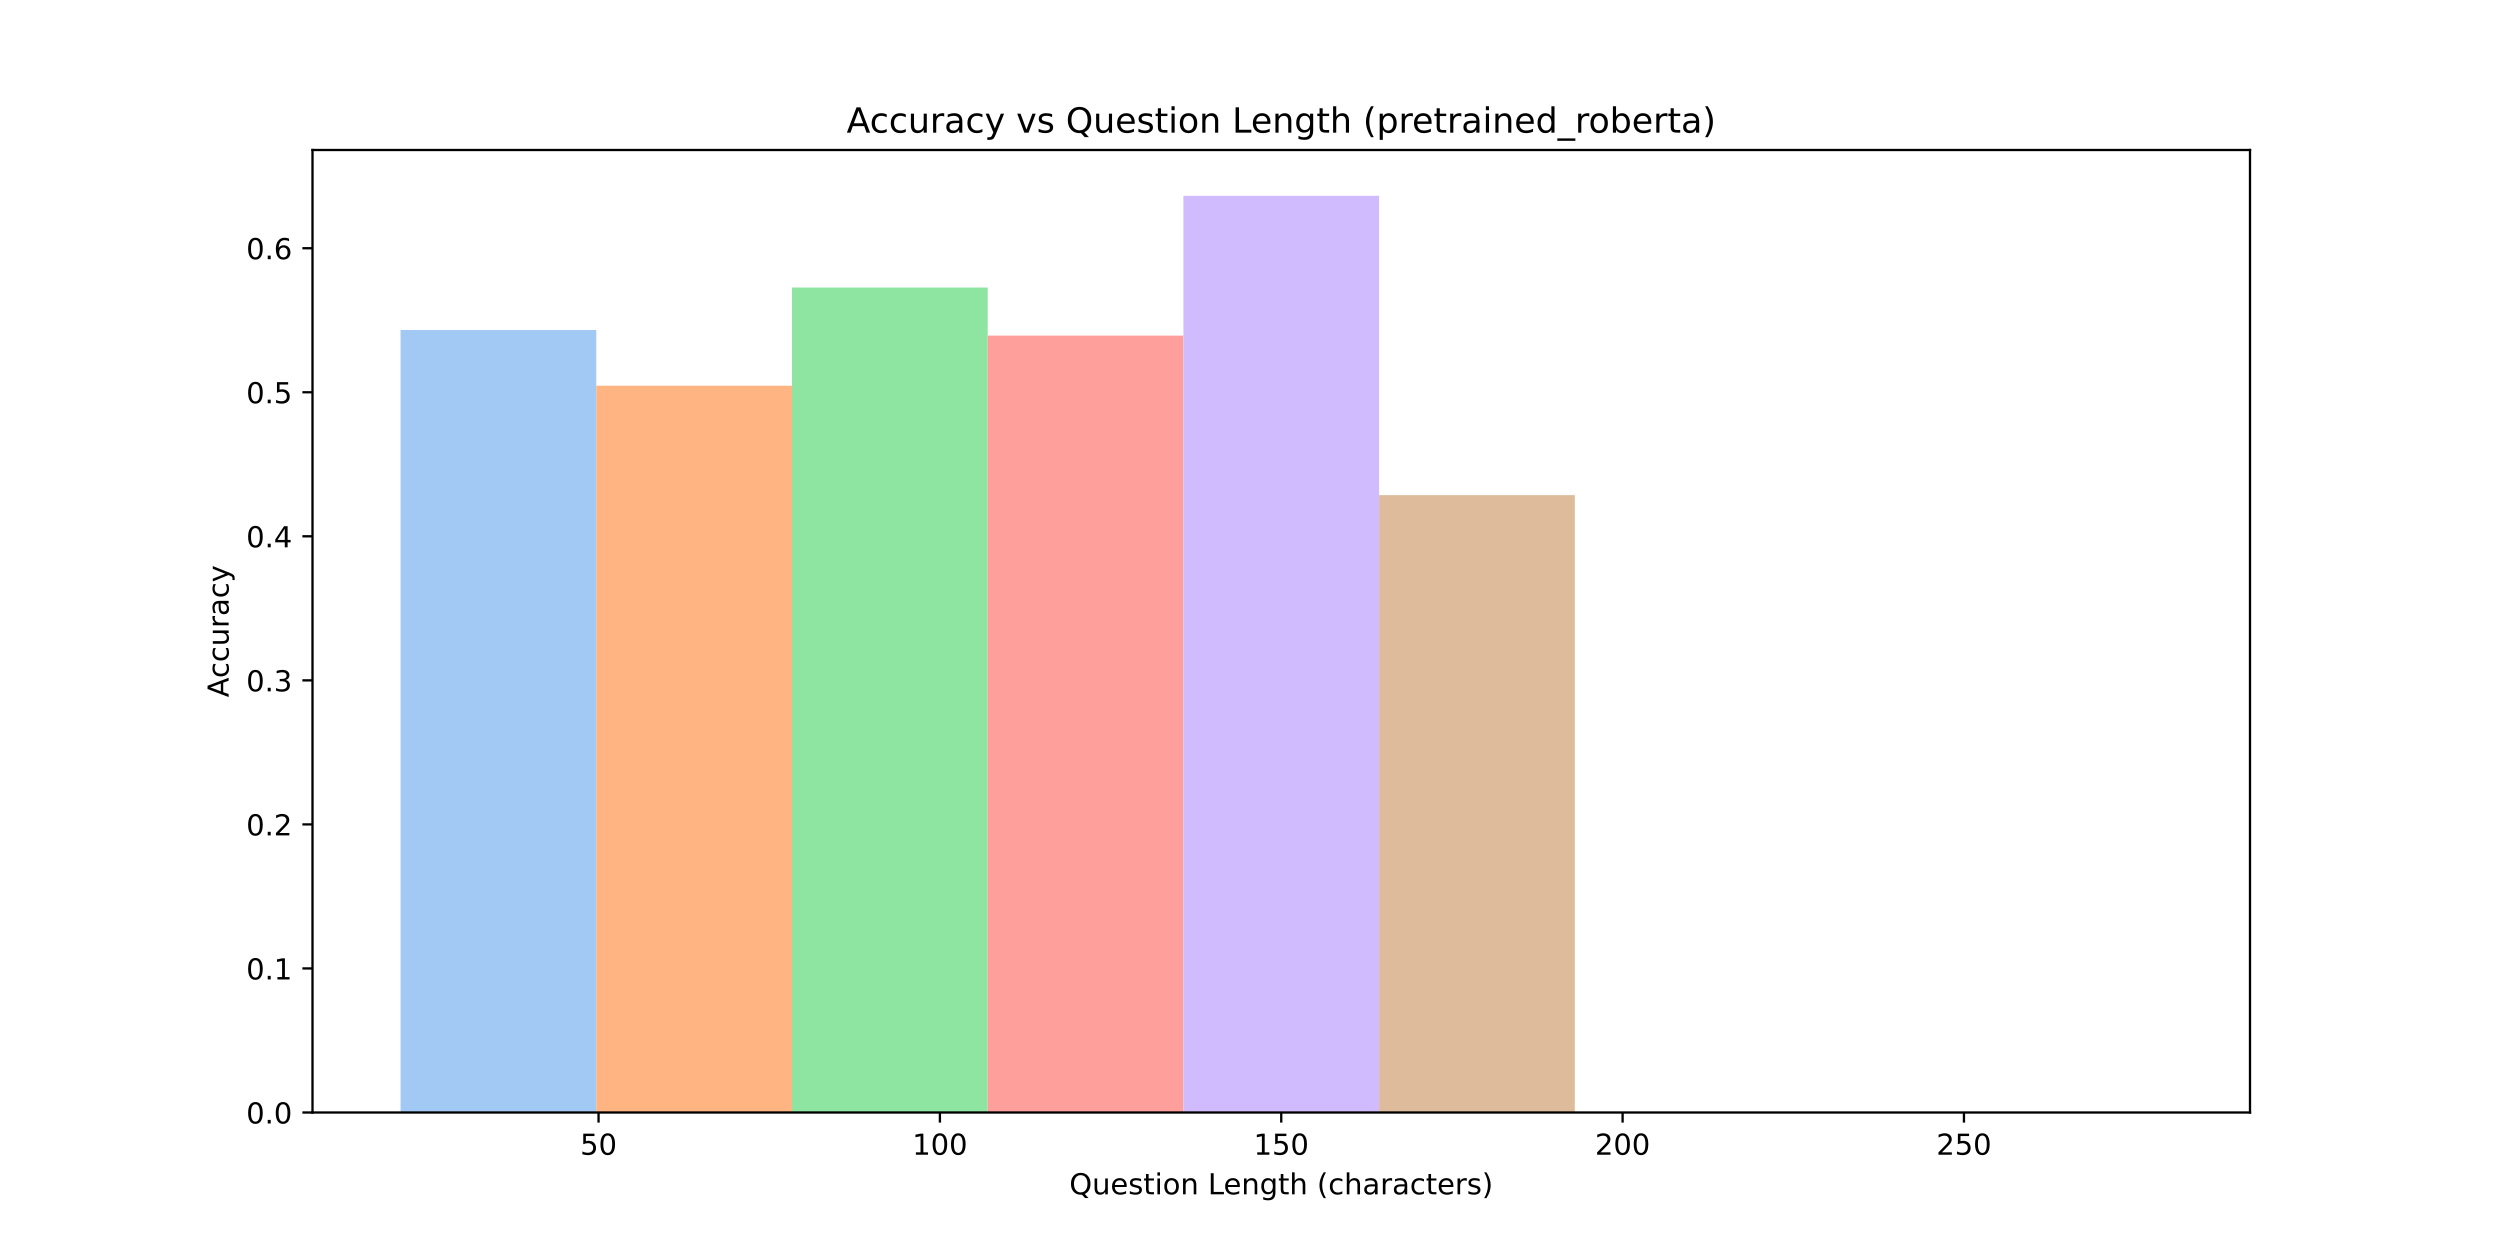
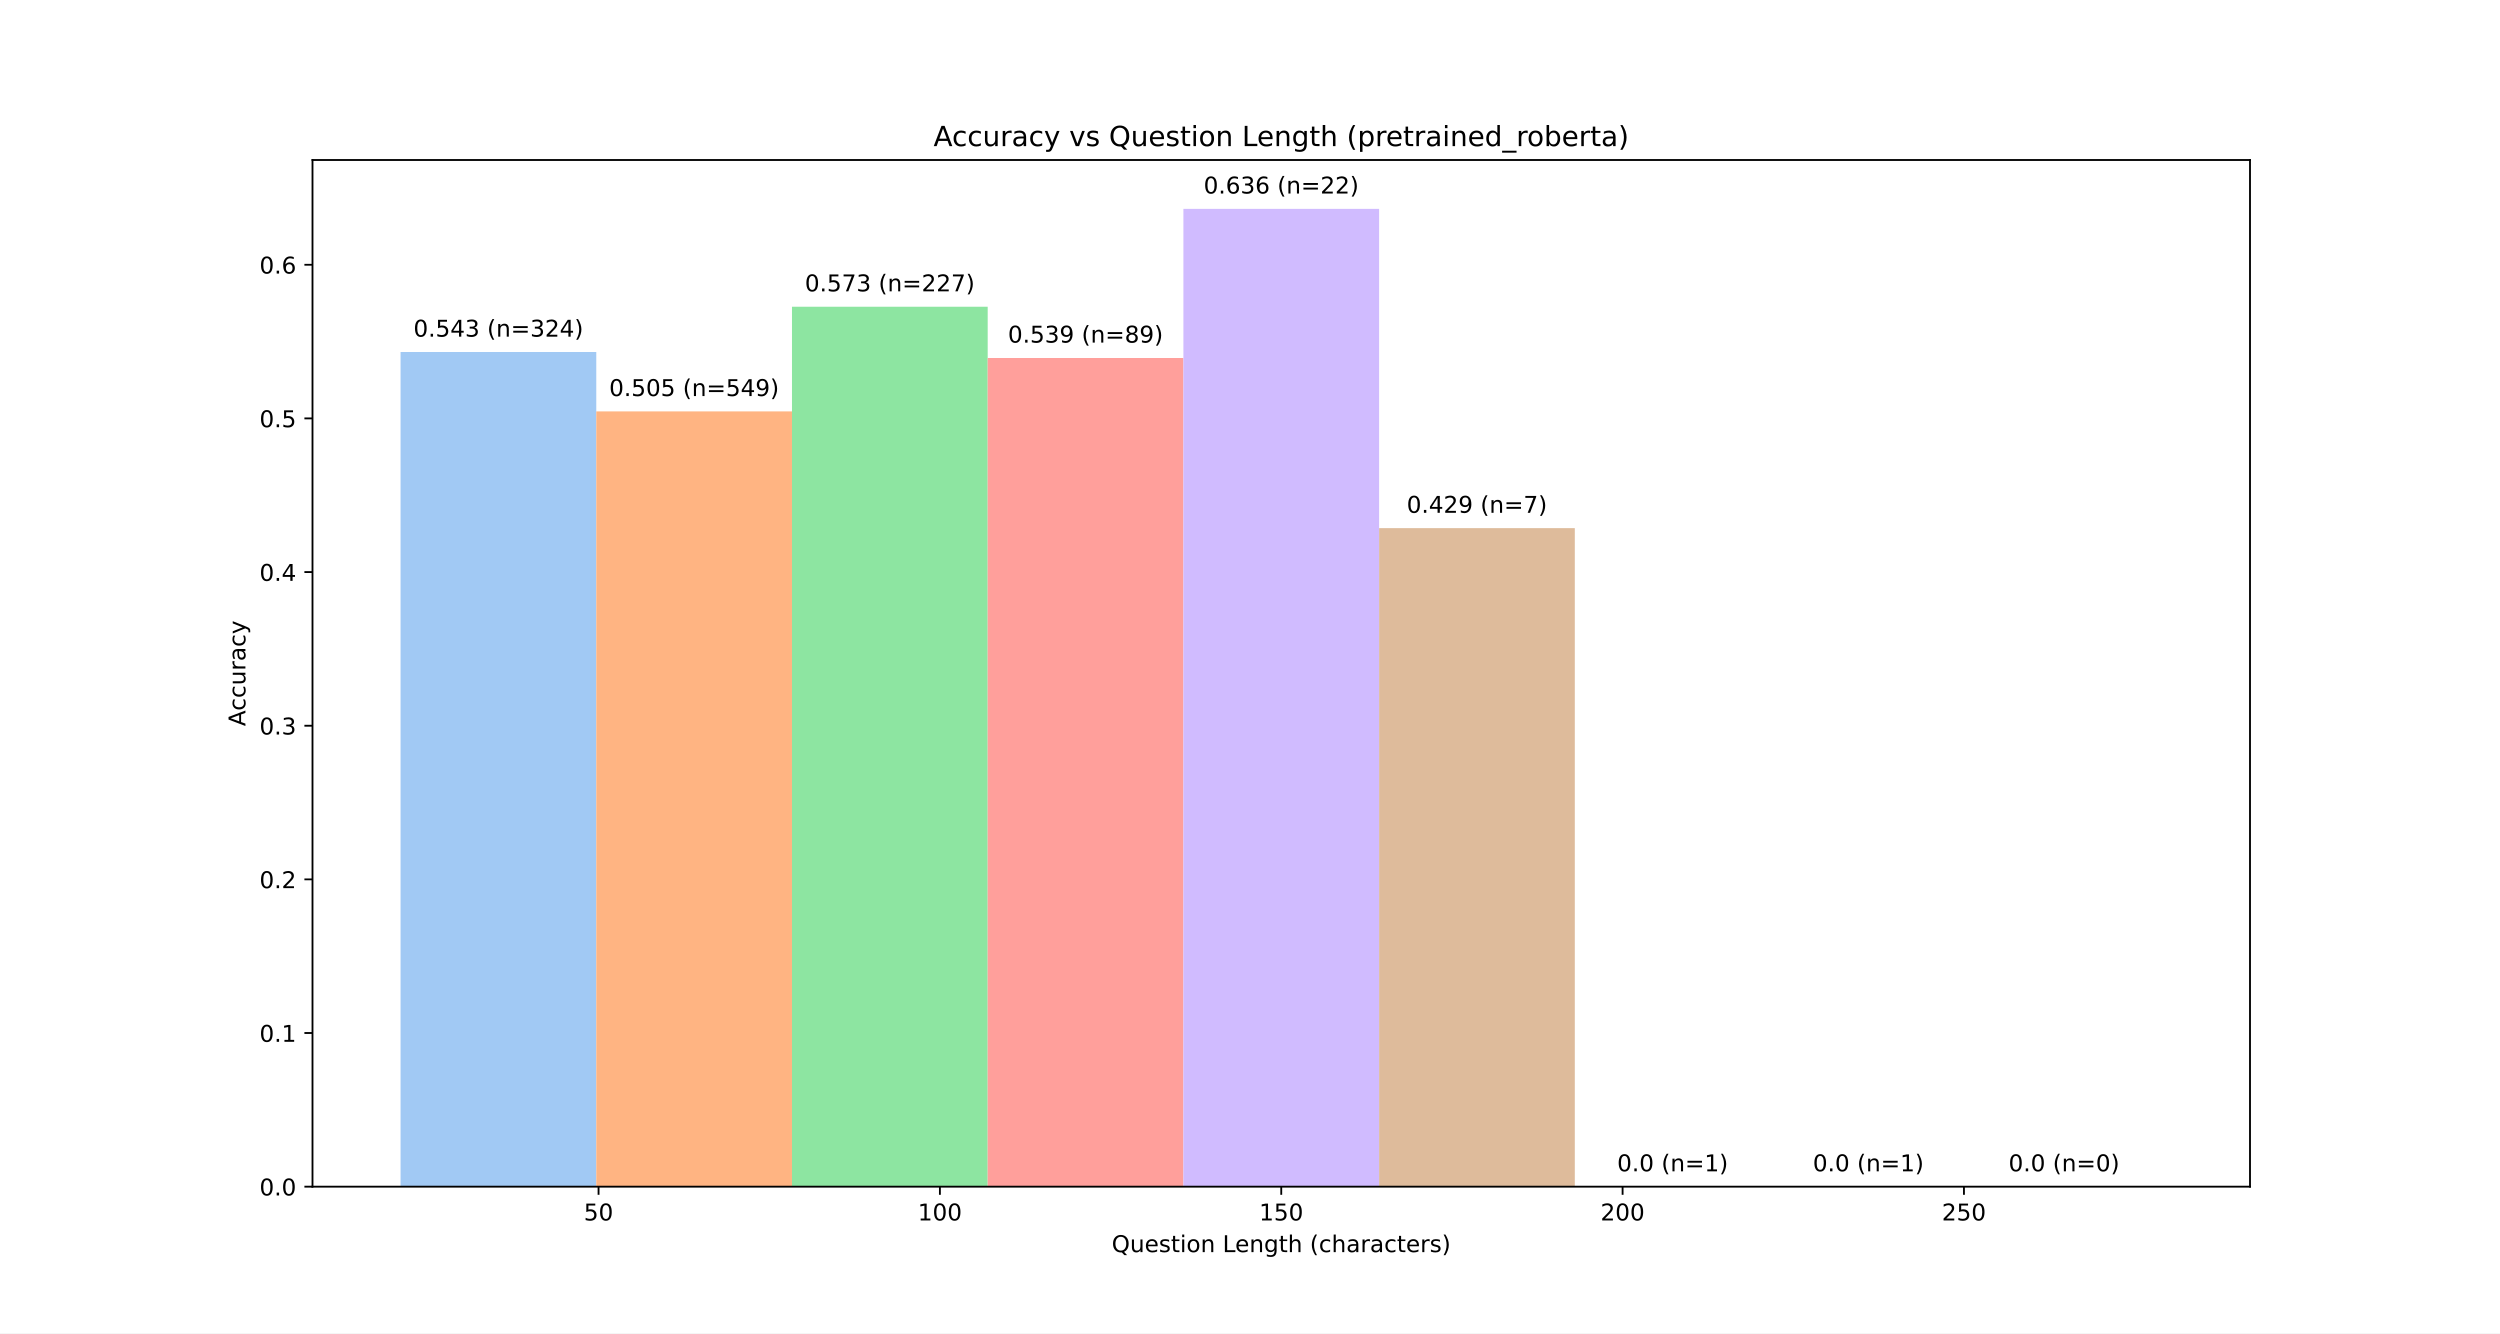
- <svg xmlns="http://www.w3.org/2000/svg" xmlns:xlink="http://www.w3.org/1999/xlink" width="864pt" height="432pt" viewBox="0 0 864 432" version="1.1">
+ <svg xmlns="http://www.w3.org/2000/svg" xmlns:xlink="http://www.w3.org/1999/xlink" width="1080pt" height="576pt" viewBox="0 0 1080 576" version="1.1">
  <defs>
    <style type="text/css">*{stroke-linejoin: round; stroke-linecap: butt}</style>
  </defs>
  <g id="figure_1">
    <g id="patch_1">
-       <path d="M 0 432  L 864 432  L 864 0  L 0 0  z " style="fill: #ffffff" />
+       <path d="M 0 576  L 1080 576  L 1080 0  L 0 0  z " style="fill: #ffffff" />
    </g>
    <g id="axes_1">
      <g id="patch_2">
-         <path d="M 108 384.48  L 777.6 384.48  L 777.6 51.84  L 108 51.84  z " style="fill: #ffffff" />
+         <path d="M 135 512.64  L 972 512.64  L 972 69.12  L 135 69.12  z " style="fill: #ffffff" />
      </g>
      <g id="patch_3">
-         <path d="M 138.436 384.48  L 206.073 384.48  L 206.073 114.055  L 138.436 114.055  z " clip-path="url(#p19f4d22416)" style="fill: #a1c9f4" />
+         <path d="M 173.045 512.64  L 257.591 512.64  L 257.591 152.073  L 173.045 152.073  z " clip-path="url(#p1e8370309b)" style="fill: #a1c9f4" />
      </g>
      <g id="patch_4">
-         <path d="M 206.073 384.48  L 273.709 384.48  L 273.709 133.299  L 206.073 133.299  z " clip-path="url(#p19f4d22416)" style="fill: #ffb482" />
+         <path d="M 257.591 512.64  L 342.136 512.64  L 342.136 177.732  L 257.591 177.732  z " clip-path="url(#p1e8370309b)" style="fill: #ffb482" />
      </g>
      <g id="patch_5">
-         <path d="M 273.709 384.48  L 341.345 384.48  L 341.345 99.38  L 273.709 99.38  z " clip-path="url(#p19f4d22416)" style="fill: #8de5a1" />
+         <path d="M 342.136 512.64  L 426.682 512.64  L 426.682 132.507  L 342.136 132.507  z " clip-path="url(#p1e8370309b)" style="fill: #8de5a1" />
      </g>
      <g id="patch_6">
-         <path d="M 341.345 384.48  L 408.982 384.48  L 408.982 115.988  L 341.345 115.988  z " clip-path="url(#p19f4d22416)" style="fill: #ff9f9b" />
+         <path d="M 426.682 512.64  L 511.227 512.64  L 511.227 154.651  L 426.682 154.651  z " clip-path="url(#p1e8370309b)" style="fill: #ff9f9b" />
      </g>
      <g id="patch_7">
-         <path d="M 408.982 384.48  L 476.618 384.48  L 476.618 67.68  L 408.982 67.68  z " clip-path="url(#p19f4d22416)" style="fill: #d0bbff" />
+         <path d="M 511.227 512.64  L 595.773 512.64  L 595.773 90.24  L 511.227 90.24  z " clip-path="url(#p1e8370309b)" style="fill: #d0bbff" />
      </g>
      <g id="patch_8">
-         <path d="M 476.618 384.48  L 544.255 384.48  L 544.255 171.125  L 476.618 171.125  z " clip-path="url(#p19f4d22416)" style="fill: #debb9b" />
+         <path d="M 595.773 512.64  L 680.318 512.64  L 680.318 228.167  L 595.773 228.167  z " clip-path="url(#p1e8370309b)" style="fill: #debb9b" />
      </g>
      <g id="patch_9">
-         <path d="M 544.255 384.48  L 611.891 384.48  L 611.891 384.48  L 544.255 384.48  z " clip-path="url(#p19f4d22416)" style="fill: #fab0e4" />
+         <path d="M 680.318 512.64  L 764.864 512.64  L 764.864 512.64  L 680.318 512.64  z " clip-path="url(#p1e8370309b)" style="fill: #fab0e4" />
      </g>
      <g id="patch_10">
-         <path d="M 611.891 384.48  L 679.527 384.48  L 679.527 384.48  L 611.891 384.48  z " clip-path="url(#p19f4d22416)" style="fill: #cfcfcf" />
+         <path d="M 764.864 512.64  L 849.409 512.64  L 849.409 512.64  L 764.864 512.64  z " clip-path="url(#p1e8370309b)" style="fill: #cfcfcf" />
      </g>
      <g id="patch_11">
-         <path d="M 679.527 384.48  L 747.164 384.48  L 747.164 384.48  L 679.527 384.48  z " clip-path="url(#p19f4d22416)" style="fill: #fffea3" />
+         <path d="M 849.409 512.64  L 933.955 512.64  L 933.955 512.64  L 849.409 512.64  z " clip-path="url(#p1e8370309b)" style="fill: #fffea3" />
      </g>
      <g id="matplotlib.axis_1">
        <g id="xtick_1">
          <g id="line2d_1">
            <defs>
-               <path id="mc3ed17437d" d="M 0 0  L 0 3.5  " style="stroke: #000000; stroke-width: 0.8" />
+               <path id="m66438d5bcd" d="M 0 0  L 0 3.5  " style="stroke: #000000; stroke-width: 0.8" />
            </defs>
            <g>
-               <use xlink:href="#mc3ed17437d" x="206.859" y="384.48" style="stroke: #000000; stroke-width: 0.8" />
+               <use xlink:href="#m66438d5bcd" x="258.574" y="512.64" style="stroke: #000000; stroke-width: 0.8" />
            </g>
          </g>
          <g id="text_1">
-             <g transform="translate(200.4967 399.0784) scale(0.1 -0.1)">
+             <g transform="translate(252.2115 527.2384) scale(0.1 -0.1)">
              <defs>
                <path id="DejaVuSans-35" d="M 691 4666  L 3169 4666  L 3169 4134  L 1269 4134  L 1269 2991  Q 1406 3038 1543 3061  Q 1681 3084 1819 3084  Q 2600 3084 3056 2656  Q 3513 2228 3513 1497  Q 3513 744 3044 326  Q 2575 -91 1722 -91  Q 1428 -91 1123 -41  Q 819 9 494 109  L 494 744  Q 775 591 1075 516  Q 1375 441 1709 441  Q 2250 441 2565 725  Q 2881 1009 2881 1497  Q 2881 1984 2565 2268  Q 2250 2553 1709 2553  Q 1456 2553 1204 2497  Q 953 2441 691 2322  L 691 4666  z " transform="scale(0.015625)" />
                <path id="DejaVuSans-30" d="M 2034 4250  Q 1547 4250 1301 3770  Q 1056 3291 1056 2328  Q 1056 1369 1301 889  Q 1547 409 2034 409  Q 2525 409 2770 889  Q 3016 1369 3016 2328  Q 3016 3291 2770 3770  Q 2525 4250 2034 4250  z M 2034 4750  Q 2819 4750 3233 4129  Q 3647 3509 3647 2328  Q 3647 1150 3233 529  Q 2819 -91 2034 -91  Q 1250 -91 836 529  Q 422 1150 422 2328  Q 422 3509 836 4129  Q 1250 4750 2034 4750  z " transform="scale(0.015625)" />
              </defs>
              <use xlink:href="#DejaVuSans-35" />
              <use xlink:href="#DejaVuSans-30" x="63.623" />
            </g>
          </g>
        </g>
        <g id="xtick_2">
          <g id="line2d_2">
            <g>
-               <use xlink:href="#mc3ed17437d" x="324.83" y="384.48" style="stroke: #000000; stroke-width: 0.8" />
+               <use xlink:href="#m66438d5bcd" x="406.037" y="512.64" style="stroke: #000000; stroke-width: 0.8" />
            </g>
          </g>
          <g id="text_2">
-             <g transform="translate(315.2858 399.0784) scale(0.1 -0.1)">
+             <g transform="translate(396.4932 527.2384) scale(0.1 -0.1)">
              <defs>
                <path id="DejaVuSans-31" d="M 794 531  L 1825 531  L 1825 4091  L 703 3866  L 703 4441  L 1819 4666  L 2450 4666  L 2450 531  L 3481 531  L 3481 0  L 794 0  L 794 531  z " transform="scale(0.015625)" />
              </defs>
              <use xlink:href="#DejaVuSans-31" />
              <use xlink:href="#DejaVuSans-30" x="63.623" />
              <use xlink:href="#DejaVuSans-30" x="127.246" />
            </g>
          </g>
        </g>
        <g id="xtick_3">
          <g id="line2d_3">
            <g>
-               <use xlink:href="#mc3ed17437d" x="442.8" y="384.48" style="stroke: #000000; stroke-width: 0.8" />
+               <use xlink:href="#m66438d5bcd" x="553.5" y="512.64" style="stroke: #000000; stroke-width: 0.8" />
            </g>
          </g>
          <g id="text_3">
-             <g transform="translate(433.2563 399.0784) scale(0.1 -0.1)">
+             <g transform="translate(543.9562 527.2384) scale(0.1 -0.1)">
              <use xlink:href="#DejaVuSans-31" />
              <use xlink:href="#DejaVuSans-35" x="63.623" />
              <use xlink:href="#DejaVuSans-30" x="127.246" />
            </g>
          </g>
        </g>
        <g id="xtick_4">
          <g id="line2d_4">
            <g>
-               <use xlink:href="#mc3ed17437d" x="560.77" y="384.48" style="stroke: #000000; stroke-width: 0.8" />
+               <use xlink:href="#m66438d5bcd" x="700.963" y="512.64" style="stroke: #000000; stroke-width: 0.8" />
            </g>
          </g>
          <g id="text_4">
-             <g transform="translate(551.2267 399.0784) scale(0.1 -0.1)">
+             <g transform="translate(691.4193 527.2384) scale(0.1 -0.1)">
              <defs>
                <path id="DejaVuSans-32" d="M 1228 531  L 3431 531  L 3431 0  L 469 0  L 469 531  Q 828 903 1448 1529  Q 2069 2156 2228 2338  Q 2531 2678 2651 2914  Q 2772 3150 2772 3378  Q 2772 3750 2511 3984  Q 2250 4219 1831 4219  Q 1534 4219 1204 4116  Q 875 4013 500 3803  L 500 4441  Q 881 4594 1212 4672  Q 1544 4750 1819 4750  Q 2544 4750 2975 4387  Q 3406 4025 3406 3419  Q 3406 3131 3298 2873  Q 3191 2616 2906 2266  Q 2828 2175 2409 1742  Q 1991 1309 1228 531  z " transform="scale(0.015625)" />
              </defs>
              <use xlink:href="#DejaVuSans-32" />
              <use xlink:href="#DejaVuSans-30" x="63.623" />
              <use xlink:href="#DejaVuSans-30" x="127.246" />
            </g>
          </g>
        </g>
        <g id="xtick_5">
          <g id="line2d_5">
            <g>
-               <use xlink:href="#mc3ed17437d" x="678.741" y="384.48" style="stroke: #000000; stroke-width: 0.8" />
+               <use xlink:href="#m66438d5bcd" x="848.426" y="512.64" style="stroke: #000000; stroke-width: 0.8" />
            </g>
          </g>
          <g id="text_5">
-             <g transform="translate(669.1971 399.0784) scale(0.1 -0.1)">
+             <g transform="translate(838.8823 527.2384) scale(0.1 -0.1)">
              <use xlink:href="#DejaVuSans-32" />
              <use xlink:href="#DejaVuSans-35" x="63.623" />
              <use xlink:href="#DejaVuSans-30" x="127.246" />
            </g>
          </g>
        </g>
        <g id="text_6">
-           <g transform="translate(369.5625 412.7566) scale(0.1 -0.1)">
+           <g transform="translate(480.2625 540.9166) scale(0.1 -0.1)">
            <defs>
              <path id="DejaVuSans-51" d="M 2522 4238  Q 1834 4238 1429 3725  Q 1025 3213 1025 2328  Q 1025 1447 1429 934  Q 1834 422 2522 422  Q 3209 422 3611 934  Q 4013 1447 4013 2328  Q 4013 3213 3611 3725  Q 3209 4238 2522 4238  z M 3406 84  L 4238 -825  L 3475 -825  L 2784 -78  Q 2681 -84 2626 -87  Q 2572 -91 2522 -91  Q 1538 -91 948 567  Q 359 1225 359 2328  Q 359 3434 948 4092  Q 1538 4750 2522 4750  Q 3503 4750 4090 4092  Q 4678 3434 4678 2328  Q 4678 1516 4351 937  Q 4025 359 3406 84  z " transform="scale(0.015625)" />
              <path id="DejaVuSans-75" d="M 544 1381  L 544 3500  L 1119 3500  L 1119 1403  Q 1119 906 1312 657  Q 1506 409 1894 409  Q 2359 409 2629 706  Q 2900 1003 2900 1516  L 2900 3500  L 3475 3500  L 3475 0  L 2900 0  L 2900 538  Q 2691 219 2414 64  Q 2138 -91 1772 -91  Q 1169 -91 856 284  Q 544 659 544 1381  z M 1991 3584  L 1991 3584  z " transform="scale(0.015625)" />
              <path id="DejaVuSans-65" d="M 3597 1894  L 3597 1613  L 953 1613  Q 991 1019 1311 708  Q 1631 397 2203 397  Q 2534 397 2845 478  Q 3156 559 3463 722  L 3463 178  Q 3153 47 2828 -22  Q 2503 -91 2169 -91  Q 1331 -91 842 396  Q 353 884 353 1716  Q 353 2575 817 3079  Q 1281 3584 2069 3584  Q 2775 3584 3186 3129  Q 3597 2675 3597 1894  z M 3022 2063  Q 3016 2534 2758 2815  Q 2500 3097 2075 3097  Q 1594 3097 1305 2825  Q 1016 2553 972 2059  L 3022 2063  z " transform="scale(0.015625)" />
              <path id="DejaVuSans-73" d="M 2834 3397  L 2834 2853  Q 2591 2978 2328 3040  Q 2066 3103 1784 3103  Q 1356 3103 1142 2972  Q 928 2841 928 2578  Q 928 2378 1081 2264  Q 1234 2150 1697 2047  L 1894 2003  Q 2506 1872 2764 1633  Q 3022 1394 3022 966  Q 3022 478 2636 193  Q 2250 -91 1575 -91  Q 1294 -91 989 -36  Q 684 19 347 128  L 347 722  Q 666 556 975 473  Q 1284 391 1588 391  Q 1994 391 2212 530  Q 2431 669 2431 922  Q 2431 1156 2273 1281  Q 2116 1406 1581 1522  L 1381 1569  Q 847 1681 609 1914  Q 372 2147 372 2553  Q 372 3047 722 3315  Q 1072 3584 1716 3584  Q 2034 3584 2315 3537  Q 2597 3491 2834 3397  z " transform="scale(0.015625)" />
              <path id="DejaVuSans-74" d="M 1172 4494  L 1172 3500  L 2356 3500  L 2356 3053  L 1172 3053  L 1172 1153  Q 1172 725 1289 603  Q 1406 481 1766 481  L 2356 481  L 2356 0  L 1766 0  Q 1100 0 847 248  Q 594 497 594 1153  L 594 3053  L 172 3053  L 172 3500  L 594 3500  L 594 4494  L 1172 4494  z " transform="scale(0.015625)" />
              <path id="DejaVuSans-69" d="M 603 3500  L 1178 3500  L 1178 0  L 603 0  L 603 3500  z M 603 4863  L 1178 4863  L 1178 4134  L 603 4134  L 603 4863  z " transform="scale(0.015625)" />
              <path id="DejaVuSans-6f" d="M 1959 3097  Q 1497 3097 1228 2736  Q 959 2375 959 1747  Q 959 1119 1226 758  Q 1494 397 1959 397  Q 2419 397 2687 759  Q 2956 1122 2956 1747  Q 2956 2369 2687 2733  Q 2419 3097 1959 3097  z M 1959 3584  Q 2709 3584 3137 3096  Q 3566 2609 3566 1747  Q 3566 888 3137 398  Q 2709 -91 1959 -91  Q 1206 -91 779 398  Q 353 888 353 1747  Q 353 2609 779 3096  Q 1206 3584 1959 3584  z " transform="scale(0.015625)" />
              <path id="DejaVuSans-6e" d="M 3513 2113  L 3513 0  L 2938 0  L 2938 2094  Q 2938 2591 2744 2837  Q 2550 3084 2163 3084  Q 1697 3084 1428 2787  Q 1159 2491 1159 1978  L 1159 0  L 581 0  L 581 3500  L 1159 3500  L 1159 2956  Q 1366 3272 1645 3428  Q 1925 3584 2291 3584  Q 2894 3584 3203 3211  Q 3513 2838 3513 2113  z " transform="scale(0.015625)" />
              <path id="DejaVuSans-20" transform="scale(0.015625)" />
              <path id="DejaVuSans-4c" d="M 628 4666  L 1259 4666  L 1259 531  L 3531 531  L 3531 0  L 628 0  L 628 4666  z " transform="scale(0.015625)" />
              <path id="DejaVuSans-67" d="M 2906 1791  Q 2906 2416 2648 2759  Q 2391 3103 1925 3103  Q 1463 3103 1205 2759  Q 947 2416 947 1791  Q 947 1169 1205 825  Q 1463 481 1925 481  Q 2391 481 2648 825  Q 2906 1169 2906 1791  z M 3481 434  Q 3481 -459 3084 -895  Q 2688 -1331 1869 -1331  Q 1566 -1331 1297 -1286  Q 1028 -1241 775 -1147  L 775 -588  Q 1028 -725 1275 -790  Q 1522 -856 1778 -856  Q 2344 -856 2625 -561  Q 2906 -266 2906 331  L 2906 616  Q 2728 306 2450 153  Q 2172 0 1784 0  Q 1141 0 747 490  Q 353 981 353 1791  Q 353 2603 747 3093  Q 1141 3584 1784 3584  Q 2172 3584 2450 3431  Q 2728 3278 2906 2969  L 2906 3500  L 3481 3500  L 3481 434  z " transform="scale(0.015625)" />
              <path id="DejaVuSans-68" d="M 3513 2113  L 3513 0  L 2938 0  L 2938 2094  Q 2938 2591 2744 2837  Q 2550 3084 2163 3084  Q 1697 3084 1428 2787  Q 1159 2491 1159 1978  L 1159 0  L 581 0  L 581 4863  L 1159 4863  L 1159 2956  Q 1366 3272 1645 3428  Q 1925 3584 2291 3584  Q 2894 3584 3203 3211  Q 3513 2838 3513 2113  z " transform="scale(0.015625)" />
              <path id="DejaVuSans-28" d="M 1984 4856  Q 1566 4138 1362 3434  Q 1159 2731 1159 2009  Q 1159 1288 1364 580  Q 1569 -128 1984 -844  L 1484 -844  Q 1016 -109 783 600  Q 550 1309 550 2009  Q 550 2706 781 3412  Q 1013 4119 1484 4856  L 1984 4856  z " transform="scale(0.015625)" />
              <path id="DejaVuSans-63" d="M 3122 3366  L 3122 2828  Q 2878 2963 2633 3030  Q 2388 3097 2138 3097  Q 1578 3097 1268 2742  Q 959 2388 959 1747  Q 959 1106 1268 751  Q 1578 397 2138 397  Q 2388 397 2633 464  Q 2878 531 3122 666  L 3122 134  Q 2881 22 2623 -34  Q 2366 -91 2075 -91  Q 1284 -91 818 406  Q 353 903 353 1747  Q 353 2603 823 3093  Q 1294 3584 2113 3584  Q 2378 3584 2631 3529  Q 2884 3475 3122 3366  z " transform="scale(0.015625)" />
              <path id="DejaVuSans-61" d="M 2194 1759  Q 1497 1759 1228 1600  Q 959 1441 959 1056  Q 959 750 1161 570  Q 1363 391 1709 391  Q 2188 391 2477 730  Q 2766 1069 2766 1631  L 2766 1759  L 2194 1759  z M 3341 1997  L 3341 0  L 2766 0  L 2766 531  Q 2569 213 2275 61  Q 1981 -91 1556 -91  Q 1019 -91 701 211  Q 384 513 384 1019  Q 384 1609 779 1909  Q 1175 2209 1959 2209  L 2766 2209  L 2766 2266  Q 2766 2663 2505 2880  Q 2244 3097 1772 3097  Q 1472 3097 1187 3025  Q 903 2953 641 2809  L 641 3341  Q 956 3463 1253 3523  Q 1550 3584 1831 3584  Q 2591 3584 2966 3190  Q 3341 2797 3341 1997  z " transform="scale(0.015625)" />
              <path id="DejaVuSans-72" d="M 2631 2963  Q 2534 3019 2420 3045  Q 2306 3072 2169 3072  Q 1681 3072 1420 2755  Q 1159 2438 1159 1844  L 1159 0  L 581 0  L 581 3500  L 1159 3500  L 1159 2956  Q 1341 3275 1631 3429  Q 1922 3584 2338 3584  Q 2397 3584 2469 3576  Q 2541 3569 2628 3553  L 2631 2963  z " transform="scale(0.015625)" />
              <path id="DejaVuSans-29" d="M 513 4856  L 1013 4856  Q 1481 4119 1714 3412  Q 1947 2706 1947 2009  Q 1947 1309 1714 600  Q 1481 -109 1013 -844  L 513 -844  Q 928 -128 1133 580  Q 1338 1288 1338 2009  Q 1338 2731 1133 3434  Q 928 4138 513 4856  z " transform="scale(0.015625)" />
            </defs>
            <use xlink:href="#DejaVuSans-51" />
            <use xlink:href="#DejaVuSans-75" x="78.711" />
            <use xlink:href="#DejaVuSans-65" x="142.09" />
            <use xlink:href="#DejaVuSans-73" x="203.613" />
            <use xlink:href="#DejaVuSans-74" x="255.713" />
            <use xlink:href="#DejaVuSans-69" x="294.922" />
            <use xlink:href="#DejaVuSans-6f" x="322.705" />
            <use xlink:href="#DejaVuSans-6e" x="383.887" />
            <use xlink:href="#DejaVuSans-20" x="447.266" />
            <use xlink:href="#DejaVuSans-4c" x="479.053" />
            <use xlink:href="#DejaVuSans-65" x="533.016" />
            <use xlink:href="#DejaVuSans-6e" x="594.539" />
            <use xlink:href="#DejaVuSans-67" x="657.918" />
            <use xlink:href="#DejaVuSans-74" x="721.395" />
            <use xlink:href="#DejaVuSans-68" x="760.604" />
            <use xlink:href="#DejaVuSans-20" x="823.982" />
            <use xlink:href="#DejaVuSans-28" x="855.77" />
            <use xlink:href="#DejaVuSans-63" x="894.783" />
            <use xlink:href="#DejaVuSans-68" x="949.764" />
            <use xlink:href="#DejaVuSans-61" x="1013.143" />
            <use xlink:href="#DejaVuSans-72" x="1074.422" />
            <use xlink:href="#DejaVuSans-61" x="1115.535" />
            <use xlink:href="#DejaVuSans-63" x="1176.814" />
            <use xlink:href="#DejaVuSans-74" x="1231.795" />
            <use xlink:href="#DejaVuSans-65" x="1271.004" />
            <use xlink:href="#DejaVuSans-72" x="1332.527" />
            <use xlink:href="#DejaVuSans-73" x="1373.641" />
            <use xlink:href="#DejaVuSans-29" x="1425.74" />
          </g>
        </g>
      </g>
      <g id="matplotlib.axis_2">
        <g id="ytick_1">
          <g id="line2d_6">
            <defs>
-               <path id="mcaaa386459" d="M 0 0  L -3.5 0  " style="stroke: #000000; stroke-width: 0.8" />
+               <path id="m439229729e" d="M 0 0  L -3.5 0  " style="stroke: #000000; stroke-width: 0.8" />
            </defs>
            <g>
-               <use xlink:href="#mcaaa386459" x="108" y="384.48" style="stroke: #000000; stroke-width: 0.8" />
+               <use xlink:href="#m439229729e" x="135" y="512.64" style="stroke: #000000; stroke-width: 0.8" />
            </g>
          </g>
          <g id="text_7">
-             <g transform="translate(85.09687 388.2792) scale(0.1 -0.1)">
+             <g transform="translate(112.0969 516.4392) scale(0.1 -0.1)">
              <defs>
                <path id="DejaVuSans-2e" d="M 684 794  L 1344 794  L 1344 0  L 684 0  L 684 794  z " transform="scale(0.015625)" />
              </defs>
              <use xlink:href="#DejaVuSans-30" />
              <use xlink:href="#DejaVuSans-2e" x="63.623" />
              <use xlink:href="#DejaVuSans-30" x="95.41" />
            </g>
          </g>
        </g>
        <g id="ytick_2">
          <g id="line2d_7">
            <g>
-               <use xlink:href="#mcaaa386459" x="108" y="334.697" style="stroke: #000000; stroke-width: 0.8" />
+               <use xlink:href="#m439229729e" x="135" y="446.263" style="stroke: #000000; stroke-width: 0.8" />
            </g>
          </g>
          <g id="text_8">
-             <g transform="translate(85.09687 338.4964) scale(0.1 -0.1)">
+             <g transform="translate(112.0969 450.0621) scale(0.1 -0.1)">
              <use xlink:href="#DejaVuSans-30" />
              <use xlink:href="#DejaVuSans-2e" x="63.623" />
              <use xlink:href="#DejaVuSans-31" x="95.41" />
            </g>
          </g>
        </g>
        <g id="ytick_3">
          <g id="line2d_8">
            <g>
-               <use xlink:href="#mcaaa386459" x="108" y="284.914" style="stroke: #000000; stroke-width: 0.8" />
+               <use xlink:href="#m439229729e" x="135" y="379.886" style="stroke: #000000; stroke-width: 0.8" />
            </g>
          </g>
          <g id="text_9">
-             <g transform="translate(85.09687 288.7135) scale(0.1 -0.1)">
+             <g transform="translate(112.0969 383.6849) scale(0.1 -0.1)">
              <use xlink:href="#DejaVuSans-30" />
              <use xlink:href="#DejaVuSans-2e" x="63.623" />
              <use xlink:href="#DejaVuSans-32" x="95.41" />
            </g>
          </g>
        </g>
        <g id="ytick_4">
          <g id="line2d_9">
            <g>
-               <use xlink:href="#mcaaa386459" x="108" y="235.131" style="stroke: #000000; stroke-width: 0.8" />
+               <use xlink:href="#m439229729e" x="135" y="313.509" style="stroke: #000000; stroke-width: 0.8" />
            </g>
          </g>
          <g id="text_10">
-             <g transform="translate(85.09687 238.9306) scale(0.1 -0.1)">
+             <g transform="translate(112.0969 317.3078) scale(0.1 -0.1)">
              <defs>
                <path id="DejaVuSans-33" d="M 2597 2516  Q 3050 2419 3304 2112  Q 3559 1806 3559 1356  Q 3559 666 3084 287  Q 2609 -91 1734 -91  Q 1441 -91 1130 -33  Q 819 25 488 141  L 488 750  Q 750 597 1062 519  Q 1375 441 1716 441  Q 2309 441 2620 675  Q 2931 909 2931 1356  Q 2931 1769 2642 2001  Q 2353 2234 1838 2234  L 1294 2234  L 1294 2753  L 1863 2753  Q 2328 2753 2575 2939  Q 2822 3125 2822 3475  Q 2822 3834 2567 4026  Q 2313 4219 1838 4219  Q 1578 4219 1281 4162  Q 984 4106 628 3988  L 628 4550  Q 988 4650 1302 4700  Q 1616 4750 1894 4750  Q 2613 4750 3031 4423  Q 3450 4097 3450 3541  Q 3450 3153 3228 2886  Q 3006 2619 2597 2516  z " transform="scale(0.015625)" />
              </defs>
              <use xlink:href="#DejaVuSans-30" />
              <use xlink:href="#DejaVuSans-2e" x="63.623" />
              <use xlink:href="#DejaVuSans-33" x="95.41" />
            </g>
          </g>
        </g>
        <g id="ytick_5">
          <g id="line2d_10">
            <g>
-               <use xlink:href="#mcaaa386459" x="108" y="185.349" style="stroke: #000000; stroke-width: 0.8" />
+               <use xlink:href="#m439229729e" x="135" y="247.131" style="stroke: #000000; stroke-width: 0.8" />
            </g>
          </g>
          <g id="text_11">
-             <g transform="translate(85.09687 189.1478) scale(0.1 -0.1)">
+             <g transform="translate(112.0969 250.9306) scale(0.1 -0.1)">
              <defs>
                <path id="DejaVuSans-34" d="M 2419 4116  L 825 1625  L 2419 1625  L 2419 4116  z M 2253 4666  L 3047 4666  L 3047 1625  L 3713 1625  L 3713 1100  L 3047 1100  L 3047 0  L 2419 0  L 2419 1100  L 313 1100  L 313 1709  L 2253 4666  z " transform="scale(0.015625)" />
              </defs>
              <use xlink:href="#DejaVuSans-30" />
              <use xlink:href="#DejaVuSans-2e" x="63.623" />
              <use xlink:href="#DejaVuSans-34" x="95.41" />
            </g>
          </g>
        </g>
        <g id="ytick_6">
          <g id="line2d_11">
            <g>
-               <use xlink:href="#mcaaa386459" x="108" y="135.566" style="stroke: #000000; stroke-width: 0.8" />
+               <use xlink:href="#m439229729e" x="135" y="180.754" style="stroke: #000000; stroke-width: 0.8" />
            </g>
          </g>
          <g id="text_12">
-             <g transform="translate(85.09687 139.3649) scale(0.1 -0.1)">
+             <g transform="translate(112.0969 184.5535) scale(0.1 -0.1)">
              <use xlink:href="#DejaVuSans-30" />
              <use xlink:href="#DejaVuSans-2e" x="63.623" />
              <use xlink:href="#DejaVuSans-35" x="95.41" />
            </g>
          </g>
        </g>
        <g id="ytick_7">
          <g id="line2d_12">
            <g>
-               <use xlink:href="#mcaaa386459" x="108" y="85.783" style="stroke: #000000; stroke-width: 0.8" />
+               <use xlink:href="#m439229729e" x="135" y="114.377" style="stroke: #000000; stroke-width: 0.8" />
            </g>
          </g>
          <g id="text_13">
-             <g transform="translate(85.09687 89.58208) scale(0.1 -0.1)">
+             <g transform="translate(112.0969 118.1764) scale(0.1 -0.1)">
              <defs>
                <path id="DejaVuSans-36" d="M 2113 2584  Q 1688 2584 1439 2293  Q 1191 2003 1191 1497  Q 1191 994 1439 701  Q 1688 409 2113 409  Q 2538 409 2786 701  Q 3034 994 3034 1497  Q 3034 2003 2786 2293  Q 2538 2584 2113 2584  z M 3366 4563  L 3366 3988  Q 3128 4100 2886 4159  Q 2644 4219 2406 4219  Q 1781 4219 1451 3797  Q 1122 3375 1075 2522  Q 1259 2794 1537 2939  Q 1816 3084 2150 3084  Q 2853 3084 3261 2657  Q 3669 2231 3669 1497  Q 3669 778 3244 343  Q 2819 -91 2113 -91  Q 1303 -91 875 529  Q 447 1150 447 2328  Q 447 3434 972 4092  Q 1497 4750 2381 4750  Q 2619 4750 2861 4703  Q 3103 4656 3366 4563  z " transform="scale(0.015625)" />
              </defs>
              <use xlink:href="#DejaVuSans-30" />
              <use xlink:href="#DejaVuSans-2e" x="63.623" />
              <use xlink:href="#DejaVuSans-36" x="95.41" />
            </g>
          </g>
        </g>
        <g id="text_14">
-           <g transform="translate(79.01719 240.9881) rotate(-90) scale(0.1 -0.1)">
+           <g transform="translate(106.0172 313.7081) rotate(-90) scale(0.1 -0.1)">
            <defs>
              <path id="DejaVuSans-41" d="M 2188 4044  L 1331 1722  L 3047 1722  L 2188 4044  z M 1831 4666  L 2547 4666  L 4325 0  L 3669 0  L 3244 1197  L 1141 1197  L 716 0  L 50 0  L 1831 4666  z " transform="scale(0.015625)" />
              <path id="DejaVuSans-79" d="M 2059 -325  Q 1816 -950 1584 -1140  Q 1353 -1331 966 -1331  L 506 -1331  L 506 -850  L 844 -850  Q 1081 -850 1212 -737  Q 1344 -625 1503 -206  L 1606 56  L 191 3500  L 800 3500  L 1894 763  L 2988 3500  L 3597 3500  L 2059 -325  z " transform="scale(0.015625)" />
            </defs>
            <use xlink:href="#DejaVuSans-41" />
            <use xlink:href="#DejaVuSans-63" x="66.658" />
            <use xlink:href="#DejaVuSans-63" x="121.639" />
            <use xlink:href="#DejaVuSans-75" x="176.619" />
            <use xlink:href="#DejaVuSans-72" x="239.998" />
            <use xlink:href="#DejaVuSans-61" x="281.111" />
            <use xlink:href="#DejaVuSans-63" x="342.391" />
            <use xlink:href="#DejaVuSans-79" x="397.371" />
          </g>
        </g>
      </g>
      <g id="patch_12">
-         <path d="M 108 384.48  L 108 51.84  " style="fill: none; stroke: #000000; stroke-width: 0.8; stroke-linejoin: miter; stroke-linecap: square" />
+         <path d="M 135 512.64  L 135 69.12  " style="fill: none; stroke: #000000; stroke-width: 0.8; stroke-linejoin: miter; stroke-linecap: square" />
      </g>
      <g id="patch_13">
-         <path d="M 777.6 384.48  L 777.6 51.84  " style="fill: none; stroke: #000000; stroke-width: 0.8; stroke-linejoin: miter; stroke-linecap: square" />
+         <path d="M 972 512.64  L 972 69.12  " style="fill: none; stroke: #000000; stroke-width: 0.8; stroke-linejoin: miter; stroke-linecap: square" />
      </g>
      <g id="patch_14">
-         <path d="M 108 384.48  L 777.6 384.48  " style="fill: none; stroke: #000000; stroke-width: 0.8; stroke-linejoin: miter; stroke-linecap: square" />
+         <path d="M 135 512.64  L 972 512.64  " style="fill: none; stroke: #000000; stroke-width: 0.8; stroke-linejoin: miter; stroke-linecap: square" />
      </g>
      <g id="patch_15">
-         <path d="M 108 51.84  L 777.6 51.84  " style="fill: none; stroke: #000000; stroke-width: 0.8; stroke-linejoin: miter; stroke-linecap: square" />
+         <path d="M 135 69.12  L 972 69.12  " style="fill: none; stroke: #000000; stroke-width: 0.8; stroke-linejoin: miter; stroke-linecap: square" />
      </g>
      <g id="text_15">
-         <g transform="translate(292.59 45.84) scale(0.12 -0.12)">
+         <g transform="translate(178.6112 145.4351) scale(0.1 -0.1)">
+           <defs>
+             <path id="DejaVuSans-3d" d="M 678 2906  L 4684 2906  L 4684 2381  L 678 2381  L 678 2906  z M 678 1631  L 4684 1631  L 4684 1100  L 678 1100  L 678 1631  z " transform="scale(0.015625)" />
+           </defs>
+           <use xlink:href="#DejaVuSans-30" />
+           <use xlink:href="#DejaVuSans-2e" x="63.623" />
+           <use xlink:href="#DejaVuSans-35" x="95.41" />
+           <use xlink:href="#DejaVuSans-34" x="159.033" />
+           <use xlink:href="#DejaVuSans-33" x="222.656" />
+           <use xlink:href="#DejaVuSans-20" x="286.279" />
+           <use xlink:href="#DejaVuSans-28" x="318.066" />
+           <use xlink:href="#DejaVuSans-6e" x="357.08" />
+           <use xlink:href="#DejaVuSans-3d" x="420.459" />
+           <use xlink:href="#DejaVuSans-33" x="504.248" />
+           <use xlink:href="#DejaVuSans-32" x="567.871" />
+           <use xlink:href="#DejaVuSans-34" x="631.494" />
+           <use xlink:href="#DejaVuSans-29" x="695.117" />
+         </g>
+       </g>
+       <g id="text_16">
+         <g transform="translate(263.1566 171.0939) scale(0.1 -0.1)">
+           <defs>
+             <path id="DejaVuSans-39" d="M 703 97  L 703 672  Q 941 559 1184 500  Q 1428 441 1663 441  Q 2288 441 2617 861  Q 2947 1281 2994 2138  Q 2813 1869 2534 1725  Q 2256 1581 1919 1581  Q 1219 1581 811 2004  Q 403 2428 403 3163  Q 403 3881 828 4315  Q 1253 4750 1959 4750  Q 2769 4750 3195 4129  Q 3622 3509 3622 2328  Q 3622 1225 3098 567  Q 2575 -91 1691 -91  Q 1453 -91 1209 -44  Q 966 3 703 97  z M 1959 2075  Q 2384 2075 2632 2365  Q 2881 2656 2881 3163  Q 2881 3666 2632 3958  Q 2384 4250 1959 4250  Q 1534 4250 1286 3958  Q 1038 3666 1038 3163  Q 1038 2656 1286 2365  Q 1534 2075 1959 2075  z " transform="scale(0.015625)" />
+           </defs>
+           <use xlink:href="#DejaVuSans-30" />
+           <use xlink:href="#DejaVuSans-2e" x="63.623" />
+           <use xlink:href="#DejaVuSans-35" x="95.41" />
+           <use xlink:href="#DejaVuSans-30" x="159.033" />
+           <use xlink:href="#DejaVuSans-35" x="222.656" />
+           <use xlink:href="#DejaVuSans-20" x="286.279" />
+           <use xlink:href="#DejaVuSans-28" x="318.066" />
+           <use xlink:href="#DejaVuSans-6e" x="357.08" />
+           <use xlink:href="#DejaVuSans-3d" x="420.459" />
+           <use xlink:href="#DejaVuSans-35" x="504.248" />
+           <use xlink:href="#DejaVuSans-34" x="567.871" />
+           <use xlink:href="#DejaVuSans-39" x="631.494" />
+           <use xlink:href="#DejaVuSans-29" x="695.117" />
+         </g>
+       </g>
+       <g id="text_17">
+         <g transform="translate(347.7021 125.8689) scale(0.1 -0.1)">
+           <defs>
+             <path id="DejaVuSans-37" d="M 525 4666  L 3525 4666  L 3525 4397  L 1831 0  L 1172 0  L 2766 4134  L 525 4134  L 525 4666  z " transform="scale(0.015625)" />
+           </defs>
+           <use xlink:href="#DejaVuSans-30" />
+           <use xlink:href="#DejaVuSans-2e" x="63.623" />
+           <use xlink:href="#DejaVuSans-35" x="95.41" />
+           <use xlink:href="#DejaVuSans-37" x="159.033" />
+           <use xlink:href="#DejaVuSans-33" x="222.656" />
+           <use xlink:href="#DejaVuSans-20" x="286.279" />
+           <use xlink:href="#DejaVuSans-28" x="318.066" />
+           <use xlink:href="#DejaVuSans-6e" x="357.08" />
+           <use xlink:href="#DejaVuSans-3d" x="420.459" />
+           <use xlink:href="#DejaVuSans-32" x="504.248" />
+           <use xlink:href="#DejaVuSans-32" x="567.871" />
+           <use xlink:href="#DejaVuSans-37" x="631.494" />
+           <use xlink:href="#DejaVuSans-29" x="695.117" />
+         </g>
+       </g>
+       <g id="text_18">
+         <g transform="translate(435.4288 148.0132) scale(0.1 -0.1)">
+           <defs>
+             <path id="DejaVuSans-38" d="M 2034 2216  Q 1584 2216 1326 1975  Q 1069 1734 1069 1313  Q 1069 891 1326 650  Q 1584 409 2034 409  Q 2484 409 2743 651  Q 3003 894 3003 1313  Q 3003 1734 2745 1975  Q 2488 2216 2034 2216  z M 1403 2484  Q 997 2584 770 2862  Q 544 3141 544 3541  Q 544 4100 942 4425  Q 1341 4750 2034 4750  Q 2731 4750 3128 4425  Q 3525 4100 3525 3541  Q 3525 3141 3298 2862  Q 3072 2584 2669 2484  Q 3125 2378 3379 2068  Q 3634 1759 3634 1313  Q 3634 634 3220 271  Q 2806 -91 2034 -91  Q 1263 -91 848 271  Q 434 634 434 1313  Q 434 1759 690 2068  Q 947 2378 1403 2484  z M 1172 3481  Q 1172 3119 1398 2916  Q 1625 2713 2034 2713  Q 2441 2713 2670 2916  Q 2900 3119 2900 3481  Q 2900 3844 2670 4047  Q 2441 4250 2034 4250  Q 1625 4250 1398 4047  Q 1172 3844 1172 3481  z " transform="scale(0.015625)" />
+           </defs>
+           <use xlink:href="#DejaVuSans-30" />
+           <use xlink:href="#DejaVuSans-2e" x="63.623" />
+           <use xlink:href="#DejaVuSans-35" x="95.41" />
+           <use xlink:href="#DejaVuSans-33" x="159.033" />
+           <use xlink:href="#DejaVuSans-39" x="222.656" />
+           <use xlink:href="#DejaVuSans-20" x="286.279" />
+           <use xlink:href="#DejaVuSans-28" x="318.066" />
+           <use xlink:href="#DejaVuSans-6e" x="357.08" />
+           <use xlink:href="#DejaVuSans-3d" x="420.459" />
+           <use xlink:href="#DejaVuSans-38" x="504.248" />
+           <use xlink:href="#DejaVuSans-39" x="567.871" />
+           <use xlink:href="#DejaVuSans-29" x="631.494" />
+         </g>
+       </g>
+       <g id="text_19">
+         <g transform="translate(519.9742 83.60229) scale(0.1 -0.1)">
+           <use xlink:href="#DejaVuSans-30" />
+           <use xlink:href="#DejaVuSans-2e" x="63.623" />
+           <use xlink:href="#DejaVuSans-36" x="95.41" />
+           <use xlink:href="#DejaVuSans-33" x="159.033" />
+           <use xlink:href="#DejaVuSans-36" x="222.656" />
+           <use xlink:href="#DejaVuSans-20" x="286.279" />
+           <use xlink:href="#DejaVuSans-28" x="318.066" />
+           <use xlink:href="#DejaVuSans-6e" x="357.08" />
+           <use xlink:href="#DejaVuSans-3d" x="420.459" />
+           <use xlink:href="#DejaVuSans-32" x="504.248" />
+           <use xlink:href="#DejaVuSans-32" x="567.871" />
+           <use xlink:href="#DejaVuSans-29" x="631.494" />
+         </g>
+       </g>
+       <g id="text_20">
+         <g transform="translate(607.7009 221.5288) scale(0.1 -0.1)">
+           <use xlink:href="#DejaVuSans-30" />
+           <use xlink:href="#DejaVuSans-2e" x="63.623" />
+           <use xlink:href="#DejaVuSans-34" x="95.41" />
+           <use xlink:href="#DejaVuSans-32" x="159.033" />
+           <use xlink:href="#DejaVuSans-39" x="222.656" />
+           <use xlink:href="#DejaVuSans-20" x="286.279" />
+           <use xlink:href="#DejaVuSans-28" x="318.066" />
+           <use xlink:href="#DejaVuSans-6e" x="357.08" />
+           <use xlink:href="#DejaVuSans-3d" x="420.459" />
+           <use xlink:href="#DejaVuSans-37" x="504.248" />
+           <use xlink:href="#DejaVuSans-29" x="567.871" />
+         </g>
+       </g>
+       <g id="text_21">
+         <g transform="translate(698.6089 506.0023) scale(0.1 -0.1)">
+           <use xlink:href="#DejaVuSans-30" />
+           <use xlink:href="#DejaVuSans-2e" x="63.623" />
+           <use xlink:href="#DejaVuSans-30" x="95.41" />
+           <use xlink:href="#DejaVuSans-20" x="159.033" />
+           <use xlink:href="#DejaVuSans-28" x="190.82" />
+           <use xlink:href="#DejaVuSans-6e" x="229.834" />
+           <use xlink:href="#DejaVuSans-3d" x="293.213" />
+           <use xlink:href="#DejaVuSans-31" x="377.002" />
+           <use xlink:href="#DejaVuSans-29" x="440.625" />
+         </g>
+       </g>
+       <g id="text_22">
+         <g transform="translate(783.1543 506.0023) scale(0.1 -0.1)">
+           <use xlink:href="#DejaVuSans-30" />
+           <use xlink:href="#DejaVuSans-2e" x="63.623" />
+           <use xlink:href="#DejaVuSans-30" x="95.41" />
+           <use xlink:href="#DejaVuSans-20" x="159.033" />
+           <use xlink:href="#DejaVuSans-28" x="190.82" />
+           <use xlink:href="#DejaVuSans-6e" x="229.834" />
+           <use xlink:href="#DejaVuSans-3d" x="293.213" />
+           <use xlink:href="#DejaVuSans-31" x="377.002" />
+           <use xlink:href="#DejaVuSans-29" x="440.625" />
+         </g>
+       </g>
+       <g id="text_23">
+         <g transform="translate(867.6998 506.0023) scale(0.1 -0.1)">
+           <use xlink:href="#DejaVuSans-30" />
+           <use xlink:href="#DejaVuSans-2e" x="63.623" />
+           <use xlink:href="#DejaVuSans-30" x="95.41" />
+           <use xlink:href="#DejaVuSans-20" x="159.033" />
+           <use xlink:href="#DejaVuSans-28" x="190.82" />
+           <use xlink:href="#DejaVuSans-6e" x="229.834" />
+           <use xlink:href="#DejaVuSans-3d" x="293.213" />
+           <use xlink:href="#DejaVuSans-30" x="377.002" />
+           <use xlink:href="#DejaVuSans-29" x="440.625" />
+         </g>
+       </g>
+       <g id="text_24">
+         <g transform="translate(403.29 63.12) scale(0.12 -0.12)">
          <defs>
            <path id="DejaVuSans-76" d="M 191 3500  L 800 3500  L 1894 563  L 2988 3500  L 3597 3500  L 2284 0  L 1503 0  L 191 3500  z " transform="scale(0.015625)" />
            <path id="DejaVuSans-70" d="M 1159 525  L 1159 -1331  L 581 -1331  L 581 3500  L 1159 3500  L 1159 2969  Q 1341 3281 1617 3432  Q 1894 3584 2278 3584  Q 2916 3584 3314 3078  Q 3713 2572 3713 1747  Q 3713 922 3314 415  Q 2916 -91 2278 -91  Q 1894 -91 1617 61  Q 1341 213 1159 525  z M 3116 1747  Q 3116 2381 2855 2742  Q 2594 3103 2138 3103  Q 1681 3103 1420 2742  Q 1159 2381 1159 1747  Q 1159 1113 1420 752  Q 1681 391 2138 391  Q 2594 391 2855 752  Q 3116 1113 3116 1747  z " transform="scale(0.015625)" />
            <path id="DejaVuSans-64" d="M 2906 2969  L 2906 4863  L 3481 4863  L 3481 0  L 2906 0  L 2906 525  Q 2725 213 2448 61  Q 2172 -91 1784 -91  Q 1150 -91 751 415  Q 353 922 353 1747  Q 353 2572 751 3078  Q 1150 3584 1784 3584  Q 2172 3584 2448 3432  Q 2725 3281 2906 2969  z M 947 1747  Q 947 1113 1208 752  Q 1469 391 1925 391  Q 2381 391 2643 752  Q 2906 1113 2906 1747  Q 2906 2381 2643 2742  Q 2381 3103 1925 3103  Q 1469 3103 1208 2742  Q 947 2381 947 1747  z " transform="scale(0.015625)" />
            <path id="DejaVuSans-5f" d="M 3263 -1063  L 3263 -1509  L -63 -1509  L -63 -1063  L 3263 -1063  z " transform="scale(0.015625)" />
            <path id="DejaVuSans-62" d="M 3116 1747  Q 3116 2381 2855 2742  Q 2594 3103 2138 3103  Q 1681 3103 1420 2742  Q 1159 2381 1159 1747  Q 1159 1113 1420 752  Q 1681 391 2138 391  Q 2594 391 2855 752  Q 3116 1113 3116 1747  z M 1159 2969  Q 1341 3281 1617 3432  Q 1894 3584 2278 3584  Q 2916 3584 3314 3078  Q 3713 2572 3713 1747  Q 3713 922 3314 415  Q 2916 -91 2278 -91  Q 1894 -91 1617 61  Q 1341 213 1159 525  L 1159 0  L 581 0  L 581 4863  L 1159 4863  L 1159 2969  z " transform="scale(0.015625)" />
          </defs>
          <use xlink:href="#DejaVuSans-41" />
          <use xlink:href="#DejaVuSans-63" x="66.658" />
          <use xlink:href="#DejaVuSans-63" x="121.639" />
          <use xlink:href="#DejaVuSans-75" x="176.619" />
          <use xlink:href="#DejaVuSans-72" x="239.998" />
          <use xlink:href="#DejaVuSans-61" x="281.111" />
          <use xlink:href="#DejaVuSans-63" x="342.391" />
          <use xlink:href="#DejaVuSans-79" x="397.371" />
          <use xlink:href="#DejaVuSans-20" x="456.551" />
          <use xlink:href="#DejaVuSans-76" x="488.338" />
          <use xlink:href="#DejaVuSans-73" x="547.518" />
          <use xlink:href="#DejaVuSans-20" x="599.617" />
          <use xlink:href="#DejaVuSans-51" x="631.404" />
          <use xlink:href="#DejaVuSans-75" x="710.115" />
          <use xlink:href="#DejaVuSans-65" x="773.494" />
          <use xlink:href="#DejaVuSans-73" x="835.018" />
          <use xlink:href="#DejaVuSans-74" x="887.117" />
          <use xlink:href="#DejaVuSans-69" x="926.326" />
          <use xlink:href="#DejaVuSans-6f" x="954.109" />
          <use xlink:href="#DejaVuSans-6e" x="1015.291" />
          <use xlink:href="#DejaVuSans-20" x="1078.67" />
          <use xlink:href="#DejaVuSans-4c" x="1110.457" />
          <use xlink:href="#DejaVuSans-65" x="1164.42" />
          <use xlink:href="#DejaVuSans-6e" x="1225.943" />
          <use xlink:href="#DejaVuSans-67" x="1289.322" />
          <use xlink:href="#DejaVuSans-74" x="1352.799" />
          <use xlink:href="#DejaVuSans-68" x="1392.008" />
          <use xlink:href="#DejaVuSans-20" x="1455.387" />
          <use xlink:href="#DejaVuSans-28" x="1487.174" />
          <use xlink:href="#DejaVuSans-70" x="1526.188" />
          <use xlink:href="#DejaVuSans-72" x="1589.664" />
          <use xlink:href="#DejaVuSans-65" x="1628.527" />
          <use xlink:href="#DejaVuSans-74" x="1690.051" />
          <use xlink:href="#DejaVuSans-72" x="1729.26" />
          <use xlink:href="#DejaVuSans-61" x="1770.373" />
          <use xlink:href="#DejaVuSans-69" x="1831.652" />
          <use xlink:href="#DejaVuSans-6e" x="1859.436" />
          <use xlink:href="#DejaVuSans-65" x="1922.814" />
          <use xlink:href="#DejaVuSans-64" x="1984.338" />
          <use xlink:href="#DejaVuSans-5f" x="2047.814" />
          <use xlink:href="#DejaVuSans-72" x="2097.814" />
          <use xlink:href="#DejaVuSans-6f" x="2136.678" />
          <use xlink:href="#DejaVuSans-62" x="2197.859" />
          <use xlink:href="#DejaVuSans-65" x="2261.336" />
          <use xlink:href="#DejaVuSans-72" x="2322.859" />
          <use xlink:href="#DejaVuSans-74" x="2363.973" />
          <use xlink:href="#DejaVuSans-61" x="2403.182" />
          <use xlink:href="#DejaVuSans-29" x="2464.461" />
        </g>
      </g>
    </g>
  </g>
  <defs>
-     <clipPath id="p19f4d22416">
-       <rect x="108" y="51.84" width="669.6" height="332.64" />
+     <clipPath id="p1e8370309b">
+       <rect x="135" y="69.12" width="837" height="443.52" />
    </clipPath>
  </defs>
</svg>
